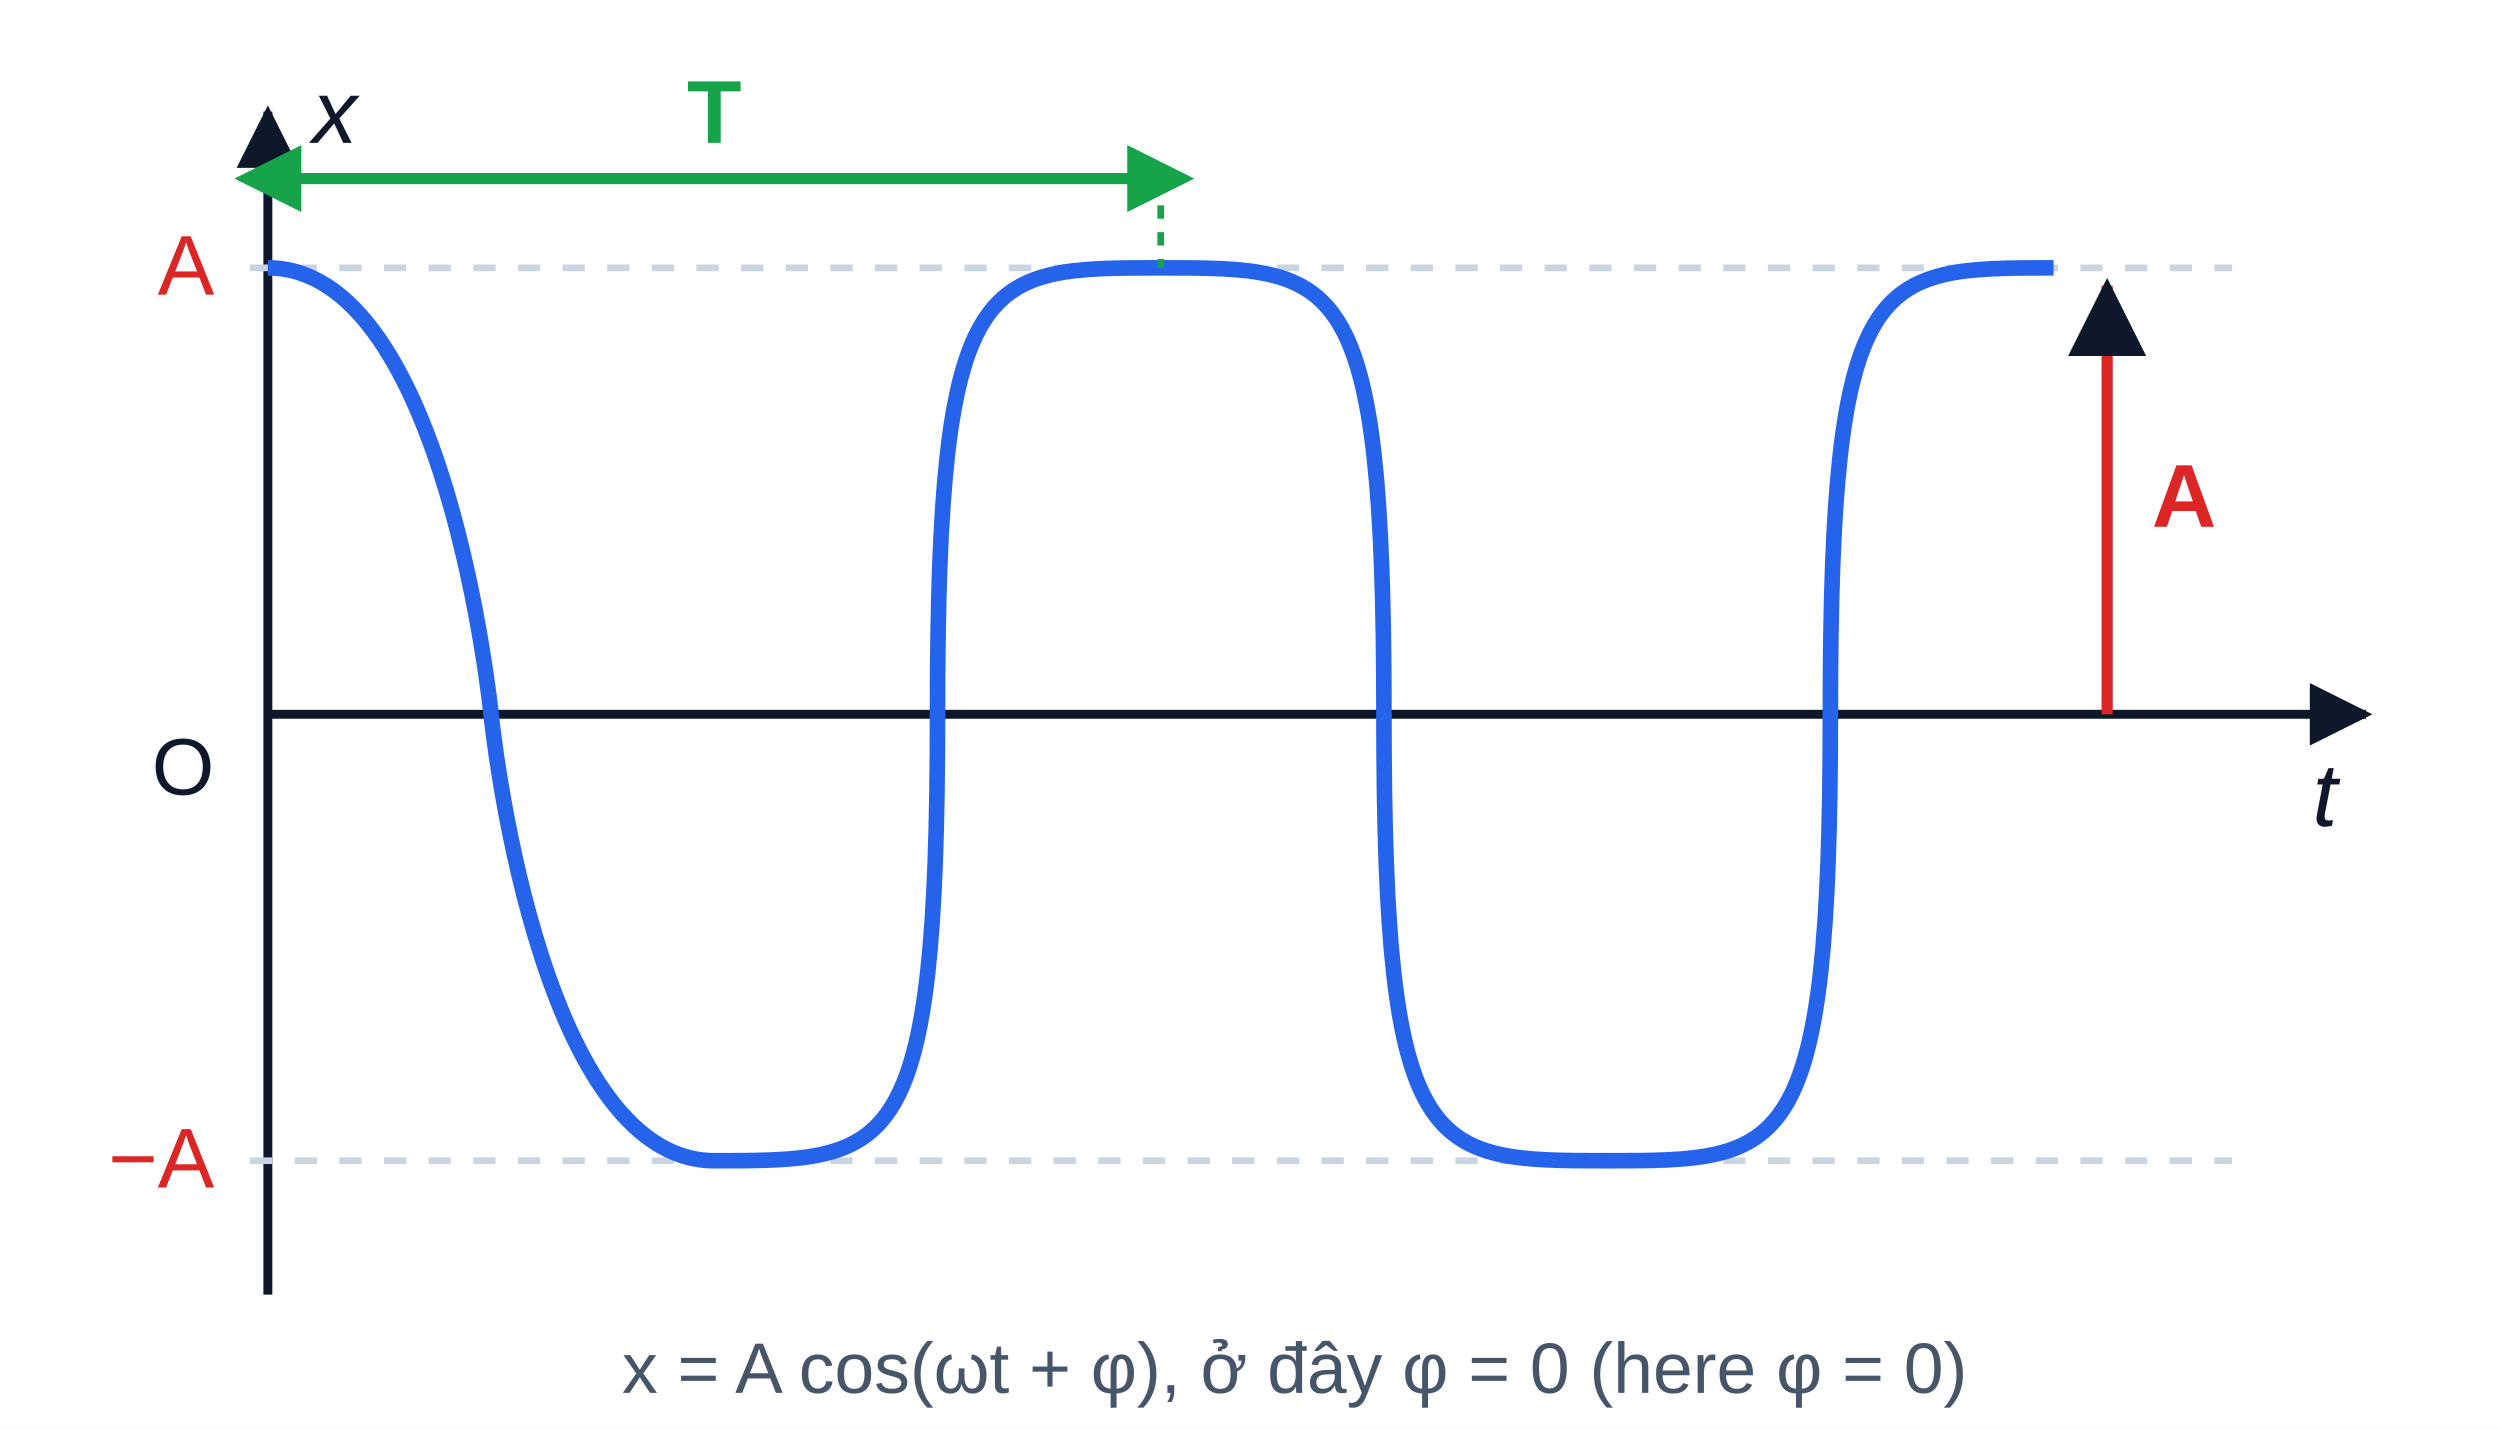
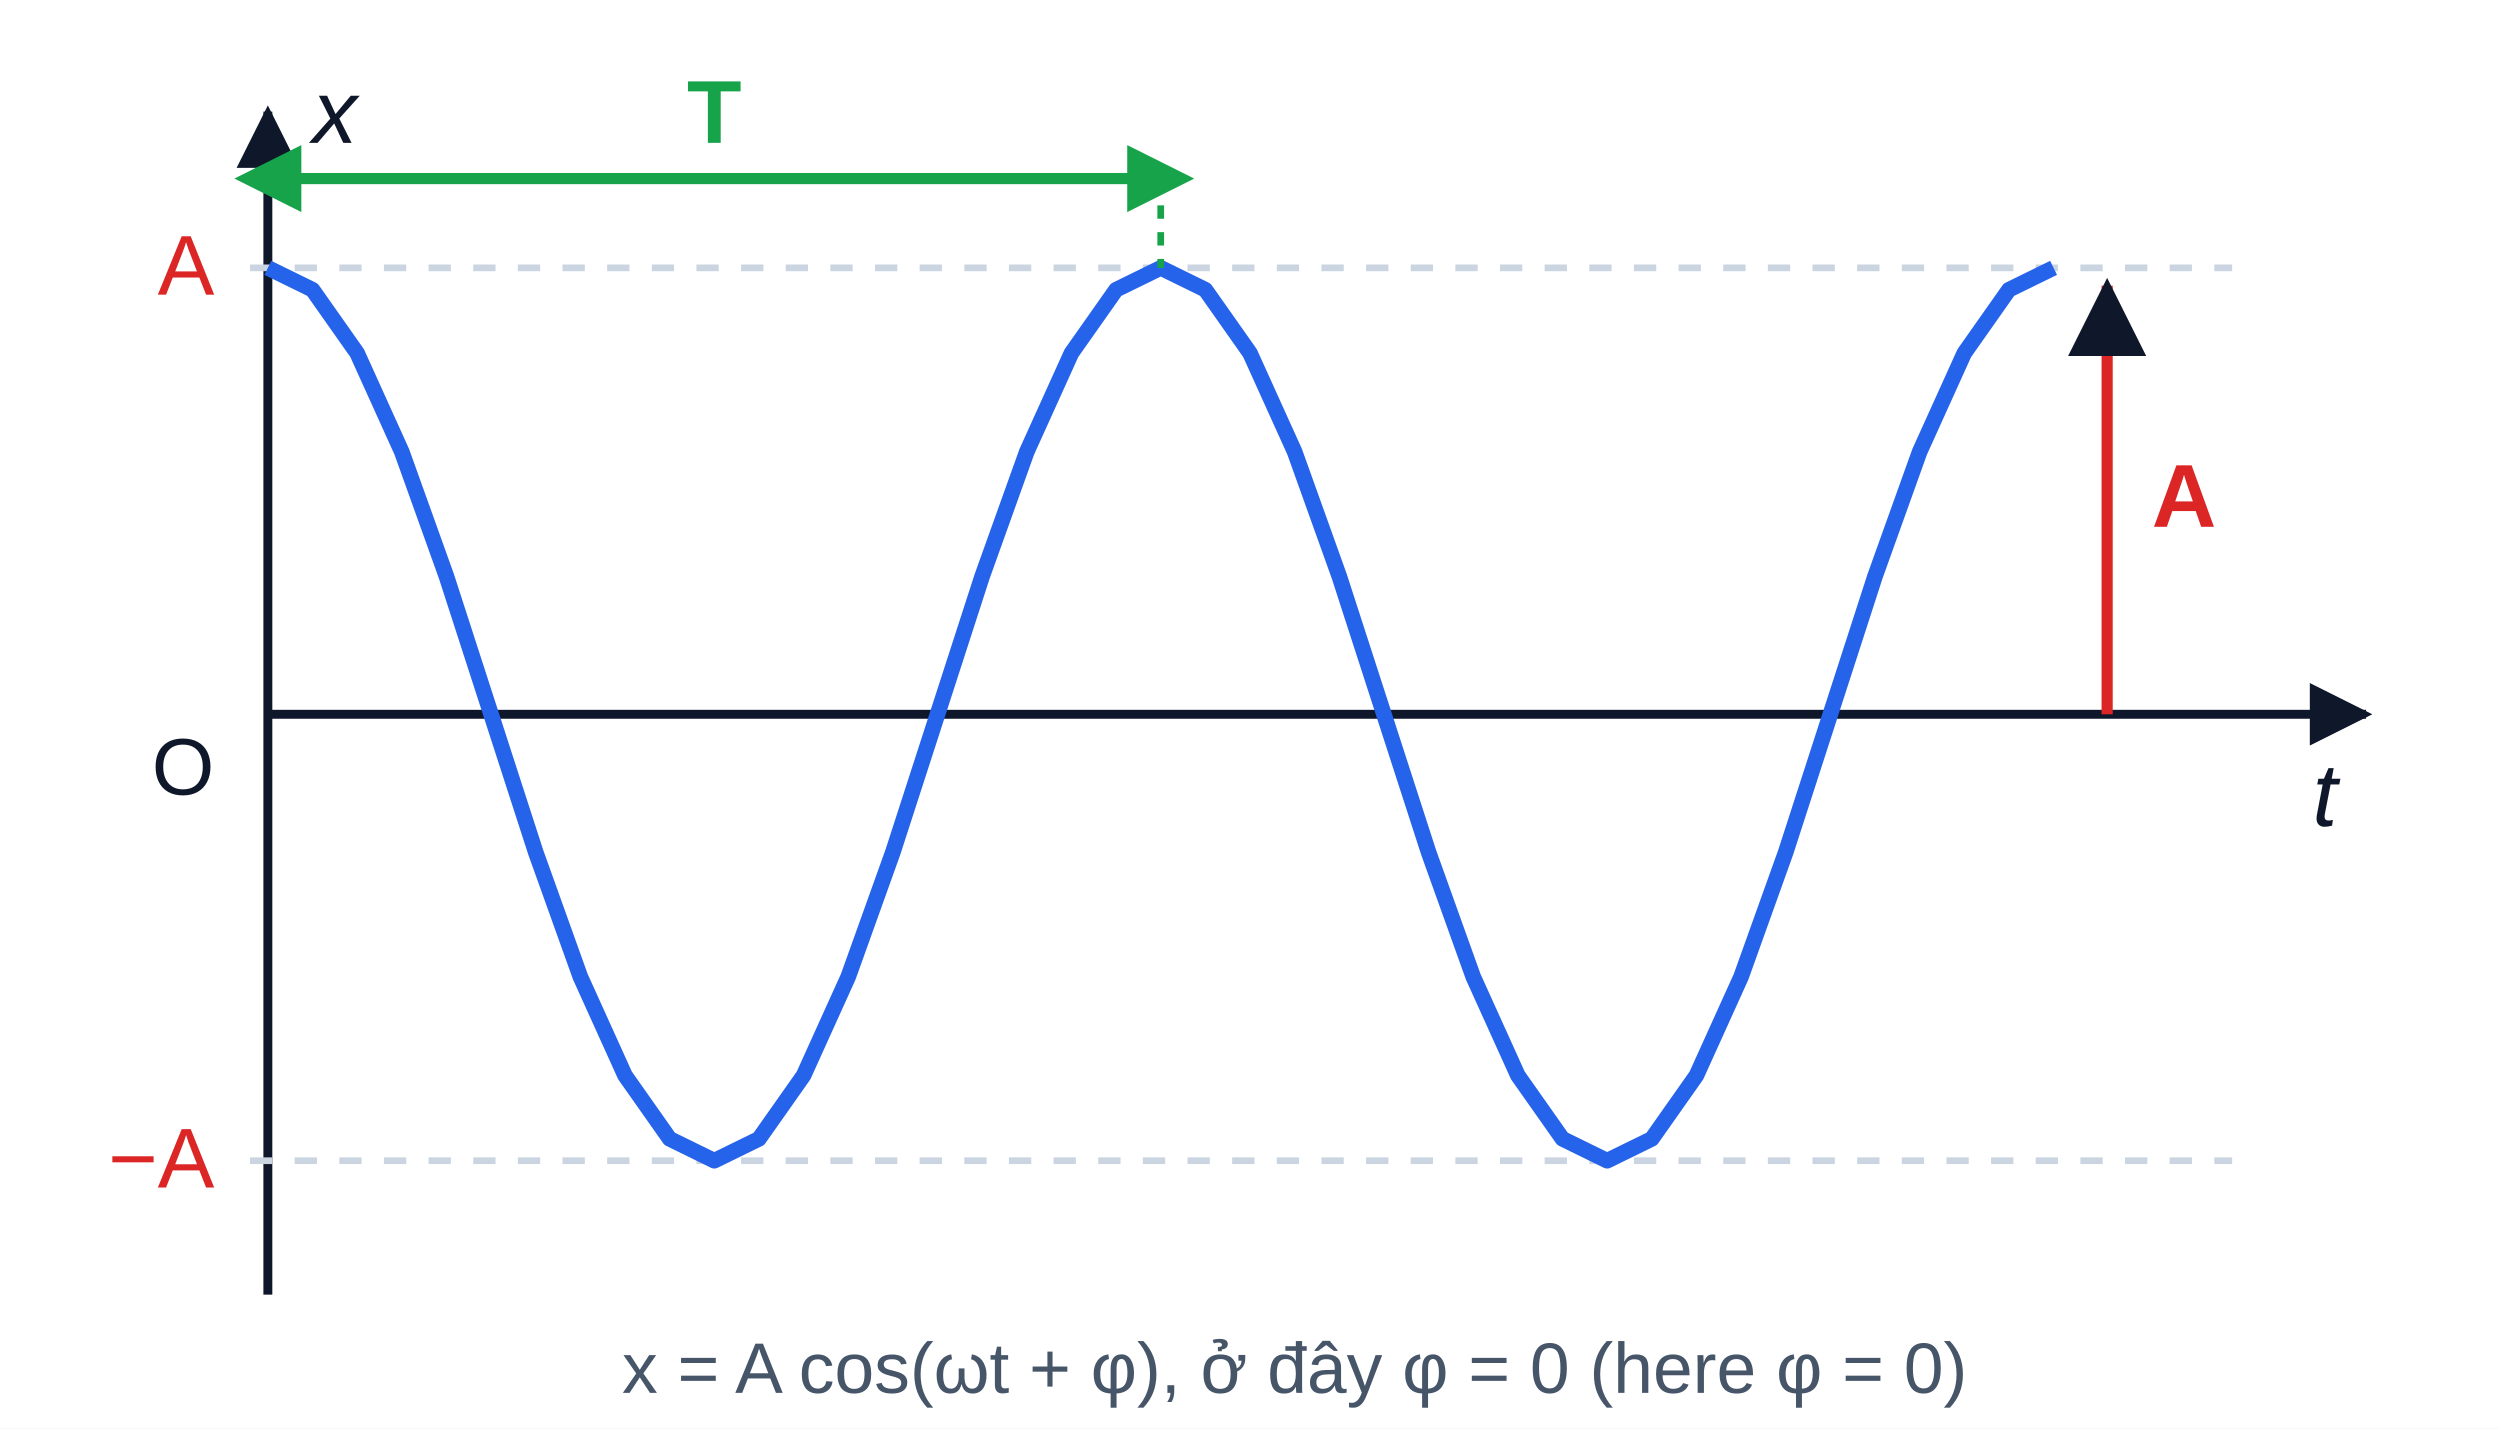
<svg xmlns="http://www.w3.org/2000/svg" viewBox="0 0 560 320" font-family="Segoe UI, Arial, sans-serif">
  <rect width="560" height="320" fill="#ffffff" />
  <defs>
    <marker id="m" viewBox="0 0 10 10" refX="9" refY="5" markerWidth="7" markerHeight="7" orient="auto">
      <path d="M0,0 L10,5 L0,10 z" fill="#0f172a" />
    </marker>
    <marker id="g" viewBox="0 0 10 10" refX="5" refY="5" markerWidth="6" markerHeight="6" orient="auto-start-reverse">
      <path d="M0,0 L10,5 L0,10 z" fill="#16a34a" />
    </marker>
  </defs>
  <line x1="60" y1="160" x2="530" y2="160" stroke="#0f172a" stroke-width="2" marker-end="url(#m)" />
  <line x1="60" y1="290" x2="60" y2="25" stroke="#0f172a" stroke-width="2" marker-end="url(#m)" />
  <text x="518" y="185" font-size="20" font-style="italic" fill="#0f172a">t</text>
  <text x="70" y="32" font-size="20" font-style="italic" fill="#0f172a">x</text>
  <text x="48" y="178" text-anchor="end" font-size="18" fill="#0f172a">O</text>
  <line x1="56" y1="60" x2="500" y2="60" stroke="#cbd5e1" stroke-width="1.5" stroke-dasharray="5 5" />
  <line x1="56" y1="260" x2="500" y2="260" stroke="#cbd5e1" stroke-width="1.5" stroke-dasharray="5 5" />
  <text x="48" y="66" text-anchor="end" font-size="19" fill="#dc2626">A</text>
  <text x="48" y="266" text-anchor="end" font-size="19" fill="#dc2626">−A</text>
-   <path d="M60,60 C100,60 110,160 110,160 S120,260 160,260 S210,260 210,160 S220,60 260,60 S310,60 310,160 S320,260 360,260 S410,260 410,160 S420,60 460,60" fill="none" stroke="#2563eb" stroke-width="3.5" />
+   <polyline points="60,60 70,64.9 80,79.1 90,101.2 100,129.1 110,160 120,190.9 130,218.8 140,240.9 150,255.1 160,260 170,255.1 180,240.9 190,218.8 200,190.9 210,160 220,129.1 230,101.2 240,79.1 250,64.9 260,60 270,64.9 280,79.1 290,101.2 300,129.1 310,160 320,190.9 330,218.8 340,240.9 350,255.1 360,260 370,255.1 380,240.9 390,218.8 400,190.9 410,160 420,129.1 430,101.2 440,79.1 450,64.9 460,60" fill="none" stroke="#2563eb" stroke-width="3.5" stroke-linejoin="round" />
  <line x1="60" y1="40" x2="260" y2="40" stroke="#16a34a" stroke-width="2.5" marker-start="url(#g)" marker-end="url(#g)" />
  <text x="160" y="32" text-anchor="middle" font-size="20" font-weight="700" fill="#16a34a">T</text>
  <line x1="260" y1="40" x2="260" y2="60" stroke="#16a34a" stroke-width="1.5" stroke-dasharray="3 3" />
  <line x1="472" y1="160" x2="472" y2="64" stroke="#dc2626" stroke-width="2.5" marker-end="url(#m)" />
  <text x="482" y="118" font-size="20" font-weight="700" fill="#dc2626">A</text>
  <text x="290" y="312" text-anchor="middle" font-size="16" fill="#475569">x = A cos(ωt + φ), ở đây φ = 0 (here φ = 0)</text>
</svg>
